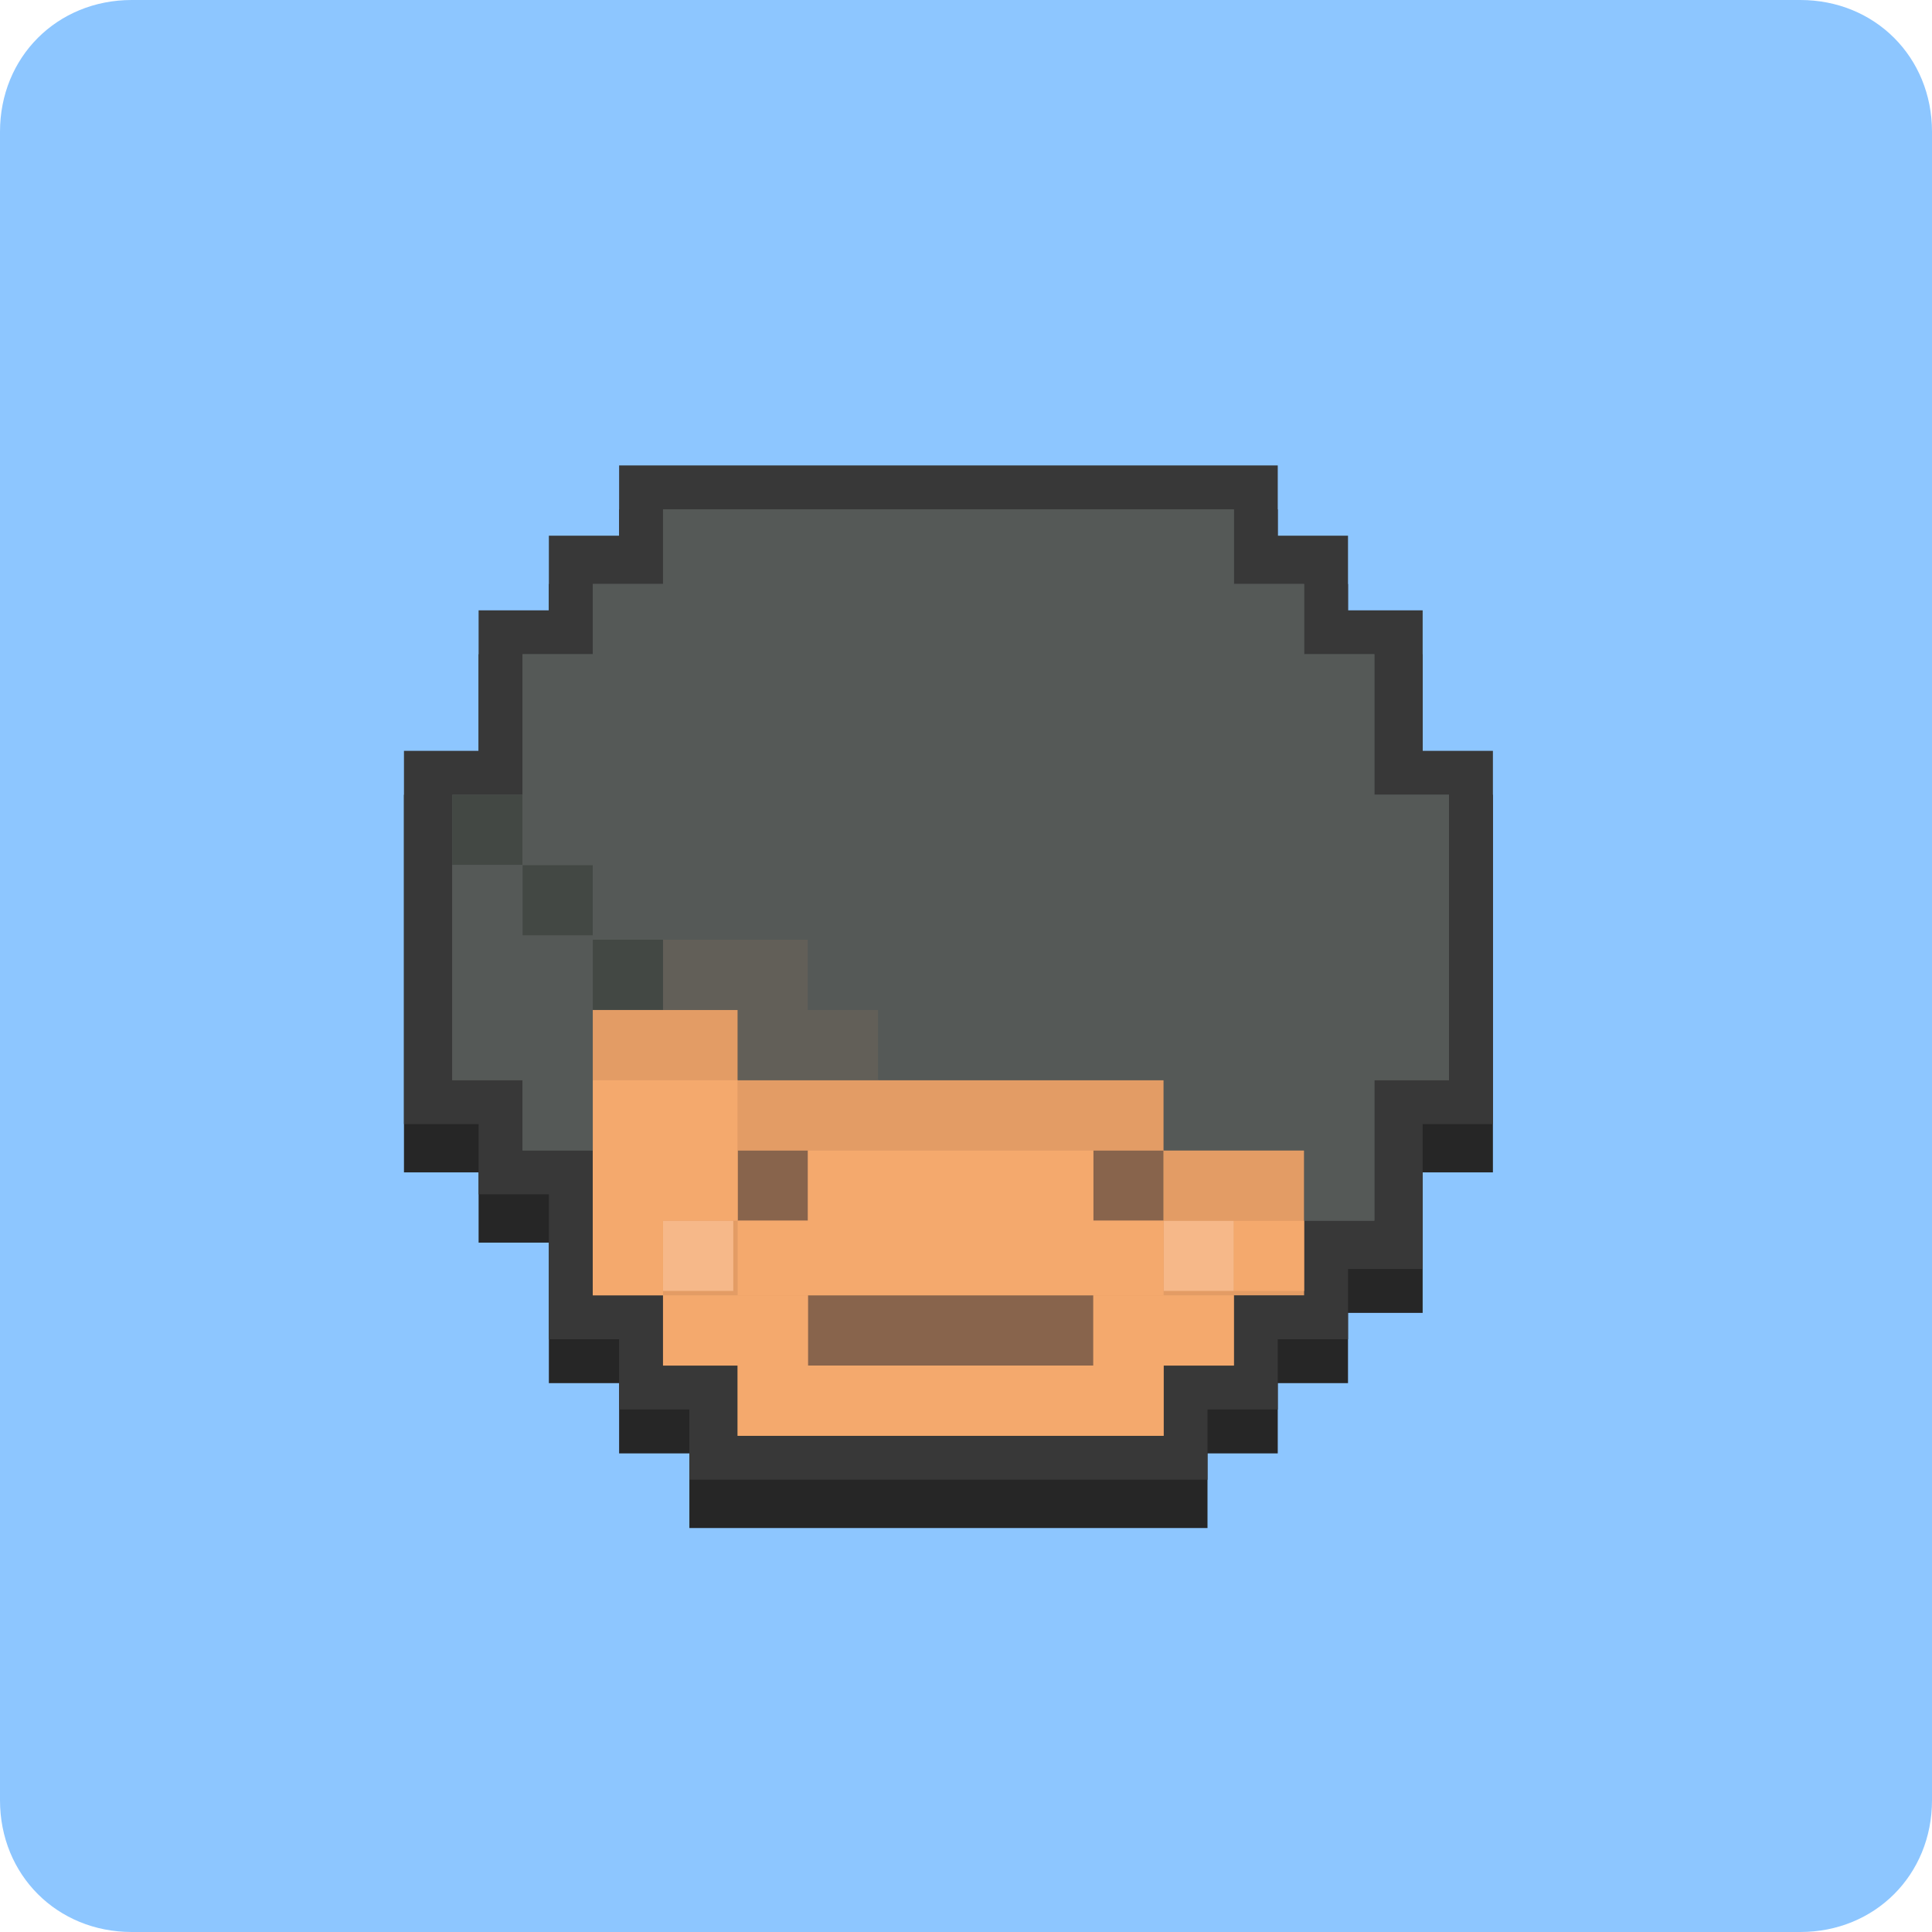
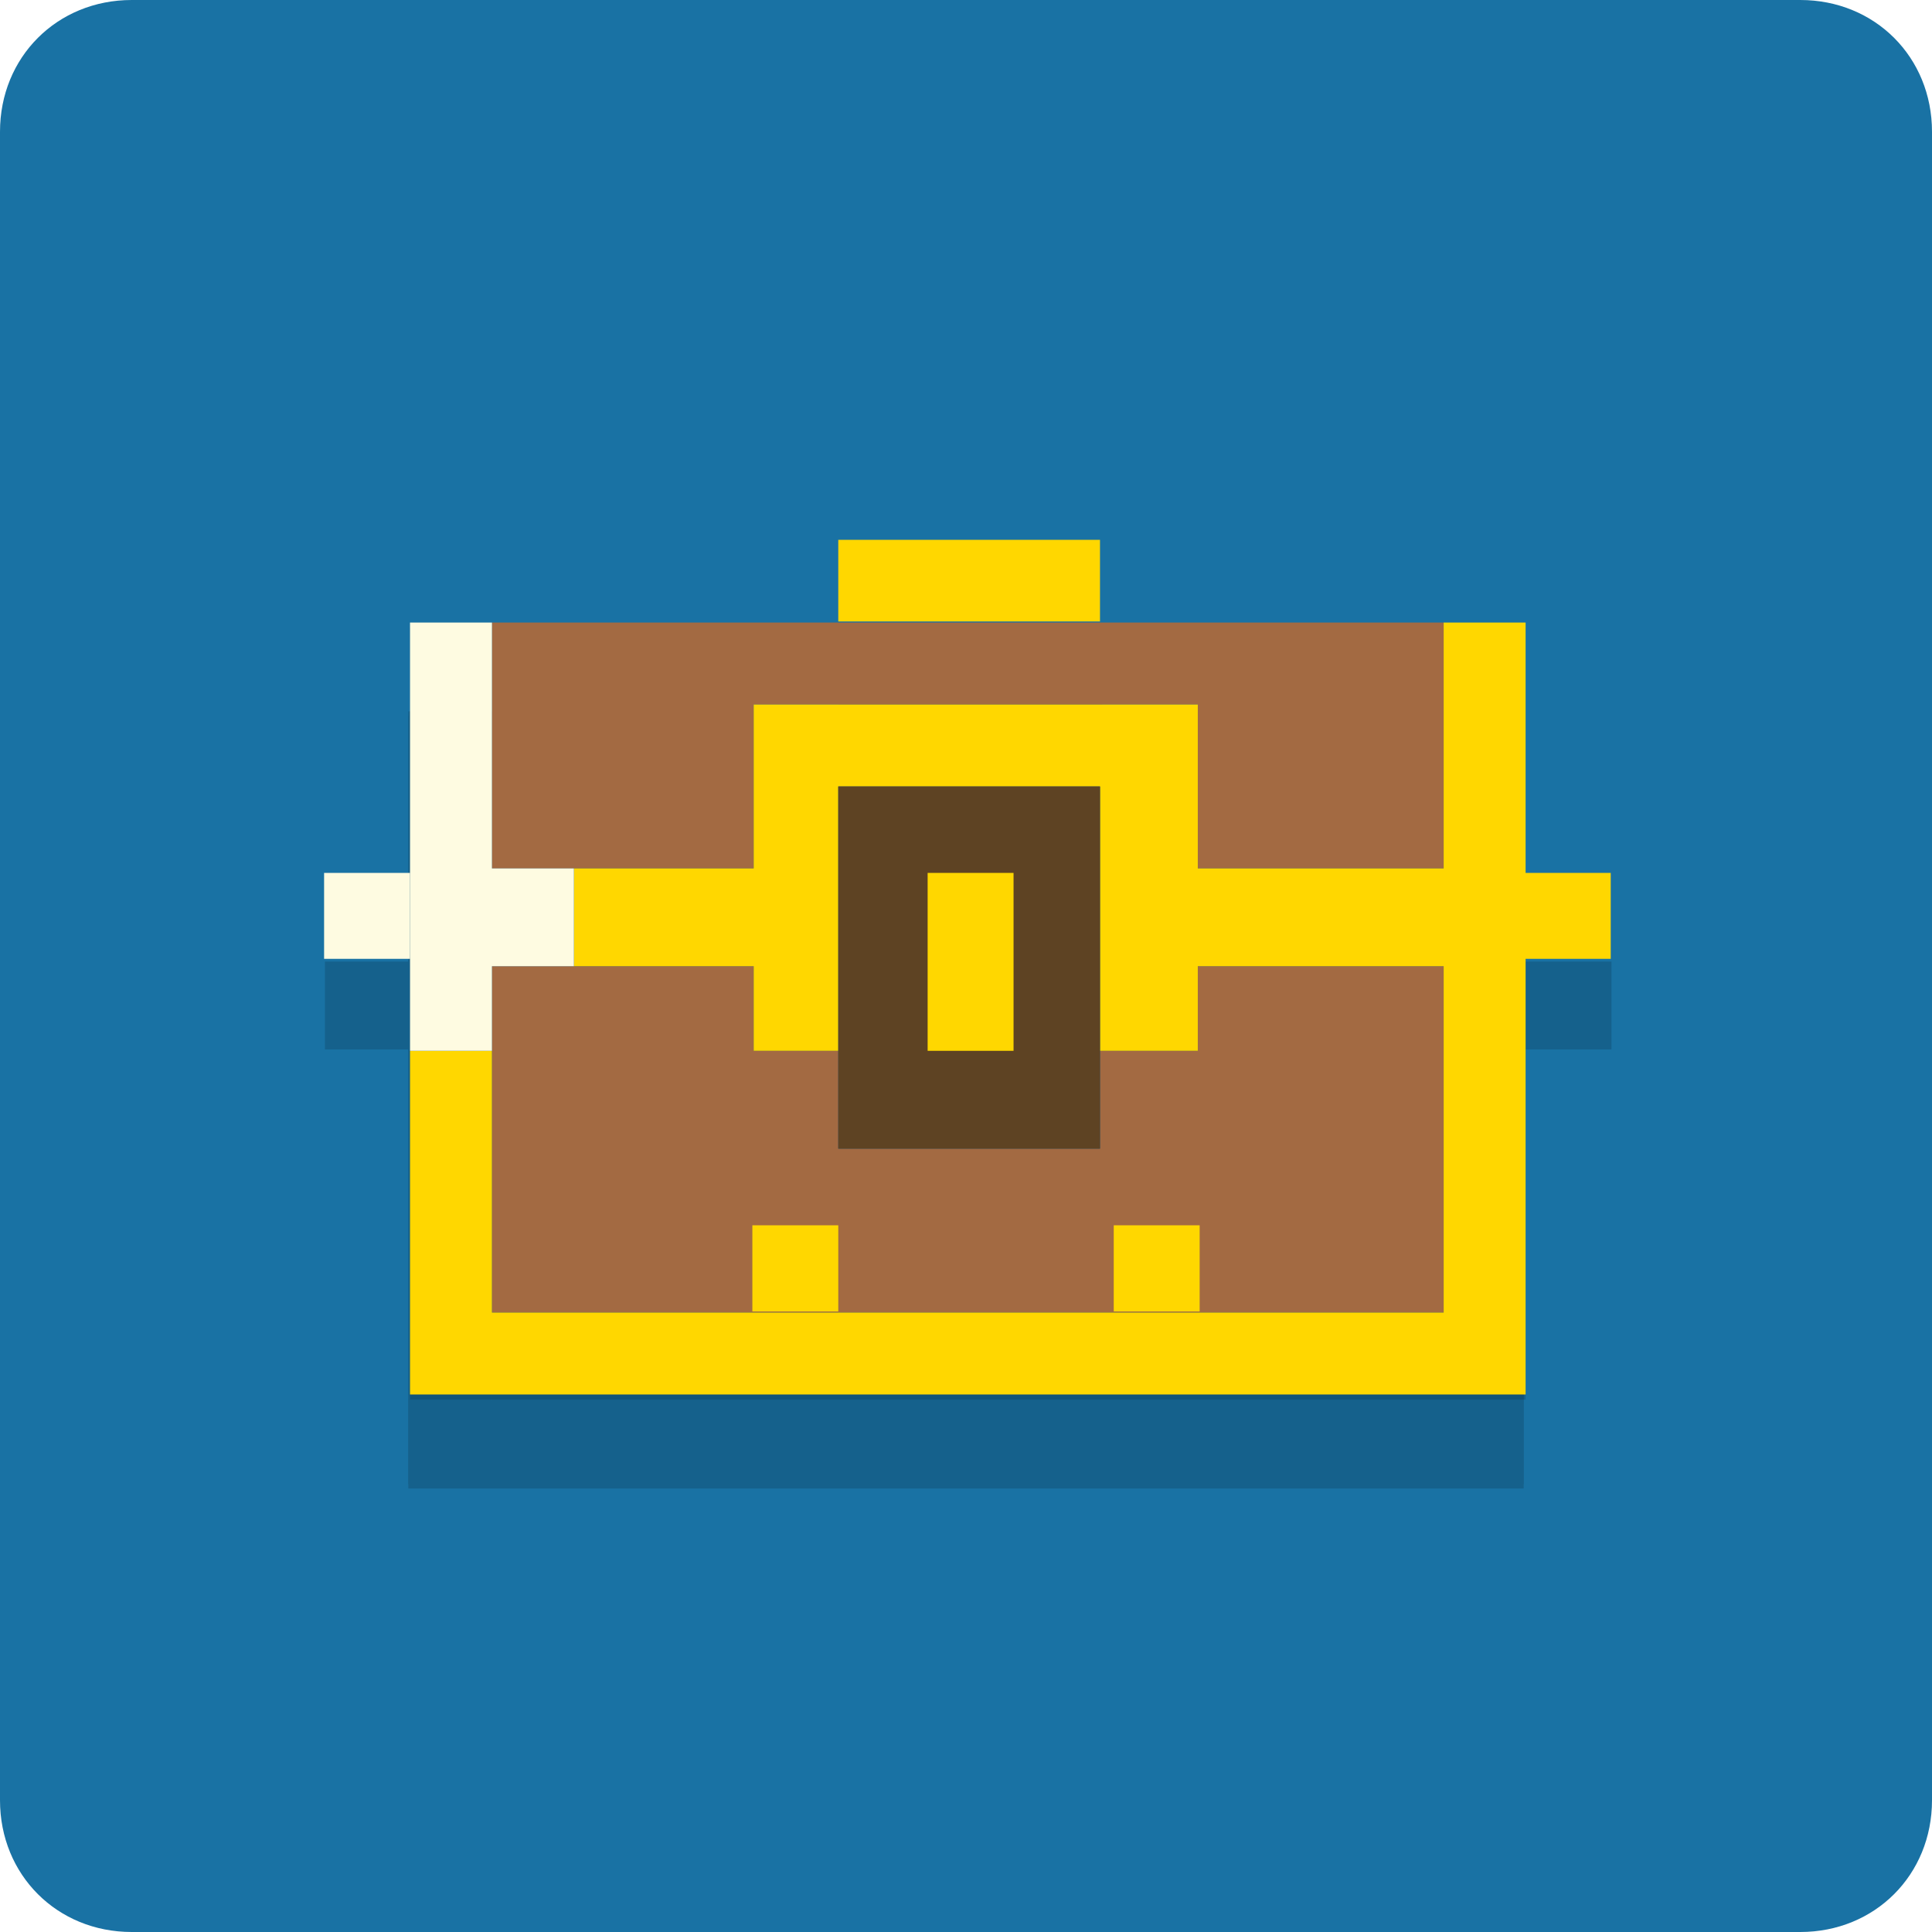
- <svg xmlns="http://www.w3.org/2000/svg" version="1.1" x="0px" y="0px" viewBox="0 0 44 44" enable-background="new 0 0 44 44" xml:space="preserve">
+ <svg xmlns="http://www.w3.org/2000/svg" xmlns:xlink="http://www.w3.org/1999/xlink" version="1.1" x="0px" y="0px" viewBox="0 0 44 44" enable-background="new 0 0 44 44" xml:space="preserve">
+   <symbol id="New_Symbol_2" viewBox="-243.4 -162.7 486.7 325.3">
+     <g>
+       <g opacity="0.15">
+         <polygon points="-179.9,129.3 -179.9,36.3 -80.9,36.3 -80.9,98.3 87.1,98.3 87.1,36.3 180.1,36.3 180.1,129.3    " />
+         <polygon points="87.1,-0.7 87.1,-32.7 50.1,-32.7 50.1,-69.7 -48.9,-69.7 -48.9,-32.7 -80.9,-32.7 -80.9,-0.7 -179.9,-0.7      -179.9,-131.7 180.1,-131.7 180.1,-0.7    " />
+         <polygon points="180.1,129.3 180.1,36.3 87.1,36.3 87.1,98.3 -80.9,98.3 -80.9,36.3 -148.9,36.3 -148.9,-0.7 -80.9,-0.7      -80.9,-32.7 -48.9,-32.7 -48.9,67.3 50.1,67.3 50.1,-32.7 87.1,-32.7 87.1,-0.7 180.1,-0.7 180.1,-131.7 -179.9,-131.7      -179.9,-32.7 -210.9,-32.7 -210.9,-162.7 211.1,-162.7 211.1,129.3    " />
+         <polygon points="-179.9,36.3 -179.9,129.3 -210.9,129.3 -210.9,-32.7 -179.9,-32.7 -179.9,-0.7 -148.9,-0.7 -148.9,36.3    " />
+         <polygon points="-48.9,67.3 -48.9,-69.7 50.1,-69.7 50.1,67.3    " />
+       </g>
+       <g>
+         <g>
+           <g>
+             <polygon fill="#A36A42" points="-179.9,131.3 -179.9,38.3 -80.9,38.3 -80.9,100.3 87.1,100.3 87.1,38.3 180.1,38.3        180.1,131.3      " />
+             <polygon fill="#A36A42" points="87.1,1.3 87.1,-30.7 50.1,-30.7 50.1,-67.7 -48.9,-67.7 -48.9,-30.7 -80.9,-30.7 -80.9,1.3        -179.9,1.3 -179.9,-129.7 180.1,-129.7 180.1,1.3      " />
+           </g>
+           <g>
+             <polygon fill="#FFD700" points="180.1,131.3 180.1,38.3 87.1,38.3 87.1,100.3 -80.9,100.3 -80.9,38.3 -148.9,38.3 -148.9,1.3        -80.9,1.3 -80.9,-30.7 -48.9,-30.7 -48.9,69.3 50.1,69.3 50.1,-30.7 87.1,-30.7 87.1,1.3 180.1,1.3 180.1,-129.7        -179.9,-129.7 -179.9,-30.7 -210.9,-30.7 -210.9,-160.7 211.1,-160.7 211.1,131.3      " />
+             <polygon fill="#FEFBE1" points="-179.9,38.3 -179.9,131.3 -210.9,131.3 -210.9,-30.7 -179.9,-30.7 -179.9,1.3 -148.9,1.3        -148.9,38.3      " />
+           </g>
+           <polygon fill="#5E4323" points="-48.9,69.3 -48.9,-67.7 50.1,-67.7 50.1,69.3     " />
+         </g>
+       </g>
+     </g>
+     <polygon fill="#FFD700" points="50.1,162.7 -48.9,162.7 -48.9,131.7 50.1,131.7  " />
+     <polygon fill="#FFD700" points="17.4,36.6 -15.1,36.6 -15.1,-30.7 17.4,-30.7  " />
+     <polygon fill="#FFD700" points="-48.9,-96.7 -81.4,-96.7 -81.4,-129.3 -48.9,-129.3  " />
+     <polygon fill="#FFD700" points="87.8,-96.7 55.3,-96.7 55.3,-129.3 87.8,-129.3  " />
+     <polygon fill="#FFD700" points="243.4,36.6 210.9,36.6 210.9,4.1 243.4,4.1  " />
+     <polygon fill="#FEFBE1" points="-210.9,36.6 -243.4,36.6 -243.4,4.1 -210.9,4.1  " />
+   </symbol>
  <g id="Layer_1">
-     <path fill="#8DC6FF" d="M41,0H3C1.3,0,0,1.3,0,3v38c0,1.7,1.3,3,3,3h38c1.7,0,3-1.3,3-3V3C44,1.3,42.7,0,41,0z" />
+     <path fill="#1972A4" d="M41,0H3C1.3,0,0,1.3,0,3v38c0,1.7,1.3,3,3,3h38c1.7,0,3-1.3,3-3V3C44,1.3,42.7,0,41,0z" />
    <g>
-       <polygon fill="#262626" points="32.4,18.1 32.4,14.9 30.7,14.9 30.7,13.3 29.1,13.3 29.1,11.6 14.1,11.6 14.1,13.3 12.5,13.3     12.5,14.9 10.9,14.9 10.9,18.1 9.2,18.1 9.2,26.7 10.9,26.7 10.9,28.3 12.5,28.3 12.5,31.5 14.1,31.5 14.1,33.1 15.7,33.1     15.7,34.8 27.5,34.8 27.5,33.1 29.1,33.1 29.1,31.5 30.7,31.5 30.7,29.9 32.4,29.9 32.4,26.7 34,26.7 34,18.1   " />
-       <polygon fill="#383838" points="32.4,17.1 32.4,13.9 30.7,13.9 30.7,12.2 29.1,12.2 29.1,10.6 14.1,10.6 14.1,12.2 12.5,12.2     12.5,13.9 10.9,13.9 10.9,17.1 9.2,17.1 9.2,25.6 10.9,25.6 10.9,27.2 12.5,27.2 12.5,30.5 14.1,30.5 14.1,32.1 15.7,32.1     15.7,33.7 27.5,33.7 27.5,32.1 29.1,32.1 29.1,30.5 30.7,30.5 30.7,28.9 32.4,28.9 32.4,25.6 34,25.6 34,17.1   " />
+       <g opacity="0.15">
+         <polygon points="11.2,16.3 11.2,21.9 17.2,21.9 17.2,18.2 27.3,18.2 27.3,21.9 32.9,21.9 32.9,16.3    " />
+         <polygon points="27.3,24.1 27.3,26.1 25.1,26.1 25.1,28.3 19.1,28.3 19.1,26.1 17.2,26.1 17.2,24.1 11.2,24.1 11.2,32 32.9,32      32.9,24.1    " />
+         <polygon points="32.9,16.3 32.9,21.9 27.3,21.9 27.3,18.2 17.2,18.2 17.2,21.9 13.1,21.9 13.1,24.1 17.2,24.1 17.2,26.1      19.1,26.1 19.1,20 25.1,20 25.1,26.1 27.3,26.1 27.3,24.1 32.9,24.1 32.9,32 11.2,32 11.2,26.1 9.3,26.1 9.3,33.9 34.7,33.9      34.7,16.3    " />
+         <polygon points="11.2,21.9 11.2,16.3 9.3,16.3 9.3,26.1 11.2,26.1 11.2,24.1 13.1,24.1 13.1,21.9    " />
+         <rect x="19.1" y="20" width="6" height="8.2" />
+         <polygon points="11.2,16.2 11.2,21.8 17.2,21.8 17.2,18 27.3,18 27.3,21.8 32.9,21.8 32.9,16.2    " />
+         <polygon points="27.3,24 27.3,25.9 25.1,25.9 25.1,28.2 19.1,28.2 19.1,25.9 17.2,25.9 17.2,24 11.2,24 11.2,31.9 32.9,31.9      32.9,24    " />
+         <polygon points="32.9,16.2 32.9,21.8 27.3,21.8 27.3,18 17.2,18 17.2,21.8 13.1,21.8 13.1,24 17.2,24 17.2,25.9 19.1,25.9      19.1,19.9 25.1,19.9 25.1,25.9 27.3,25.9 27.3,24 32.9,24 32.9,31.9 11.2,31.9 11.2,25.9 9.3,25.9 9.3,33.8 34.7,33.8 34.7,16.2         " />
+         <polygon points="11.2,21.8 11.2,16.2 9.3,16.2 9.3,25.9 11.2,25.9 11.2,24 13.1,24 13.1,21.8    " />
+         <rect x="19.1" y="19.9" width="6" height="8.2" />
+         <rect x="19.1" y="14.3" width="6" height="1.9" />
+         <rect x="21.1" y="21.9" width="2" height="4" />
+         <rect x="17.1" y="29.9" width="2" height="2" />
+         <rect x="25.4" y="29.9" width="2" height="2" />
+         <rect x="34.7" y="21.9" width="2" height="2" />
+         <rect x="7.4" y="21.9" width="2" height="2" />
+       </g>
      <g>
-         <polygon fill="#555957" points="31.3,18.1 31.3,16.5 31.3,14.9 29.7,14.9 29.7,13.3 28.1,13.3 28.1,11.6 26.5,11.6 24.9,11.6      23.2,11.6 21.6,11.6 20,11.6 18.4,11.6 16.8,11.6 15.1,11.6 15.1,13.3 13.5,13.3 13.5,14.9 11.9,14.9 11.9,16.5 11.9,18.1      10.3,18.1 10.3,19.7 10.3,21.4 10.3,23 10.3,24.6 11.9,24.6 11.9,26.2 13.5,26.2 13.5,24.6 13.5,23 15.1,23 16.8,23 16.8,24.6      18.4,24.6 20,24.6 21.6,24.6 23.2,24.6 24.9,24.6 26.5,24.6 26.5,26.2 28.1,26.2 29.7,26.2 29.7,27.8 31.3,27.8 31.3,26.2      31.3,24.6 33,24.6 33,23 33,21.4 33,19.7 33,18.1    " />
-         <polygon fill="#E39C65" points="28.1,26.2 26.5,26.2 26.5,24.6 24.9,24.6 23.2,24.6 21.6,24.6 20,24.6 18.4,24.6 16.8,24.6      16.8,23 15.1,23 13.5,23 13.5,24.6 13.5,26.2 13.5,27.8 13.5,29.5 15.1,29.5 15.1,29.5 15.1,29.6 15.1,31.1 16.8,31.1 16.8,31.2      16.8,32.7 18.4,32.7 20,32.7 21.6,32.7 23.2,32.7 24.9,32.7 26.5,32.7 26.5,31.2 26.5,31.1 28.1,31.1 28.1,29.6 28.1,29.5      28.1,29.5 29.7,29.5 29.7,27.8 29.7,26.2    " />
-         <g>
-           <polygon fill="#88644C" points="21.6,29.5 20,29.5 18.4,29.5 18.4,31.1 20,31.1 21.6,31.1 23.2,31.1 24.9,31.1 24.9,29.5       23.2,29.5     " />
-           <rect x="16.8" y="26.2" fill="#88644C" width="1.6" height="1.6" />
-           <rect x="24.9" y="26.2" fill="#88644C" width="1.6" height="1.6" />
-         </g>
-         <g>
-           <rect x="15.1" y="27.8" fill="#F6B889" width="1.6" height="1.6" />
-           <rect x="26.5" y="27.8" fill="#F6B889" width="1.6" height="1.6" />
-         </g>
-         <g>
-           <polygon fill="#F4A96D" points="24.9,29.5 24.9,31.1 23.2,31.1 21.6,31.1 20,31.1 18.4,31.1 18.4,29.5 16.8,29.5 15.1,29.5       15.1,31.1 16.8,31.1 16.8,32.7 18.4,32.7 20,32.7 21.6,32.7 23.2,32.7 24.9,32.7 26.5,32.7 26.5,31.1 28.1,31.1 28.1,29.5       26.5,29.5     " />
-           <polygon fill="#F4A96D" points="18.4,29.5 20,29.5 21.6,29.5 23.2,29.5 24.9,29.5 26.5,29.5 26.5,27.8 24.9,27.8 24.9,26.2       23.2,26.2 21.6,26.2 20,26.2 18.4,26.2 18.4,27.8 16.8,27.8 16.8,29.5     " />
-           <polygon fill="#F4A96D" points="15.1,27.8 16.8,27.8 16.8,26.2 16.8,24.6 15.1,24.6 13.5,24.6 13.5,26.2 13.5,27.8 13.5,29.5       15.1,29.5     " />
-           <rect x="28.1" y="27.8" fill="#F4A96D" width="1.6" height="1.6" />
-         </g>
-         <g>
-           <polygon fill="#E39C65" points="28.1,26.2 26.5,26.2 26.5,27.8 28.1,27.8 29.7,27.8 29.7,26.2     " />
-           <polygon fill="#E39C65" points="24.9,24.6 23.2,24.6 21.6,24.6 20,24.6 18.4,24.6 16.8,24.6 16.8,26.2 18.4,26.2 20,26.2       21.6,26.2 23.2,26.2 24.9,26.2 26.5,26.2 26.5,24.6     " />
-           <polygon fill="#E39C65" points="15.1,23 13.5,23 13.5,24.6 15.1,24.6 16.8,24.6 16.8,23     " />
-         </g>
-         <polygon fill="#625F58" points="18.4,23 18.4,21.4 16.8,21.4 15.1,21.4 15.1,23 16.8,23 16.8,24.6 18.4,24.6 20,24.6 20,23         " />
-         <g>
-           <rect x="13.5" y="21.4" fill="#434844" width="1.6" height="1.6" />
-           <rect x="11.9" y="19.7" fill="#434844" width="1.6" height="1.6" />
-           <rect x="10.3" y="18.1" fill="#434844" width="1.6" height="1.6" />
-         </g>
-         <g>
-           <polygon fill="#555957" points="11.9,19.7 10.3,19.7 10.3,21.4 10.3,23 10.3,24.6 11.9,24.6 11.9,26.2 13.5,26.2 13.5,24.6       13.5,23 13.5,21.4 11.9,21.4     " />
-           <polygon fill="#555957" points="31.3,18.1 31.3,16.5 31.3,14.9 29.7,14.9 29.7,13.3 28.1,13.3 28.1,11.6 26.5,11.6 24.9,11.6       23.2,11.6 21.6,11.6 20,11.6 18.4,11.6 16.8,11.6 15.1,11.6 15.1,13.3 13.5,13.3 13.5,14.9 11.9,14.9 11.9,16.5 11.9,18.1       11.9,19.7 13.5,19.7 13.5,21.4 15.1,21.4 16.8,21.4 18.4,21.4 18.4,23 20,23 20,24.6 21.6,24.6 23.2,24.6 24.9,24.6 26.5,24.6       26.5,26.2 28.1,26.2 29.7,26.2 29.7,27.8 31.3,27.8 31.3,26.2 31.3,24.6 33,24.6 33,23 33,21.4 33,19.7 33,18.1     " />
-         </g>
+         <use xlink:href="#New_Symbol_2" width="486.7" height="325.3" x="-243.4" y="-162.7" transform="matrix(6.020639e-02 0 0 -6.020639e-02 22.0353 22.0834)" overflow="visible" />
      </g>
    </g>
  </g>
  <g id="Layer_2">
</g>
</svg>
